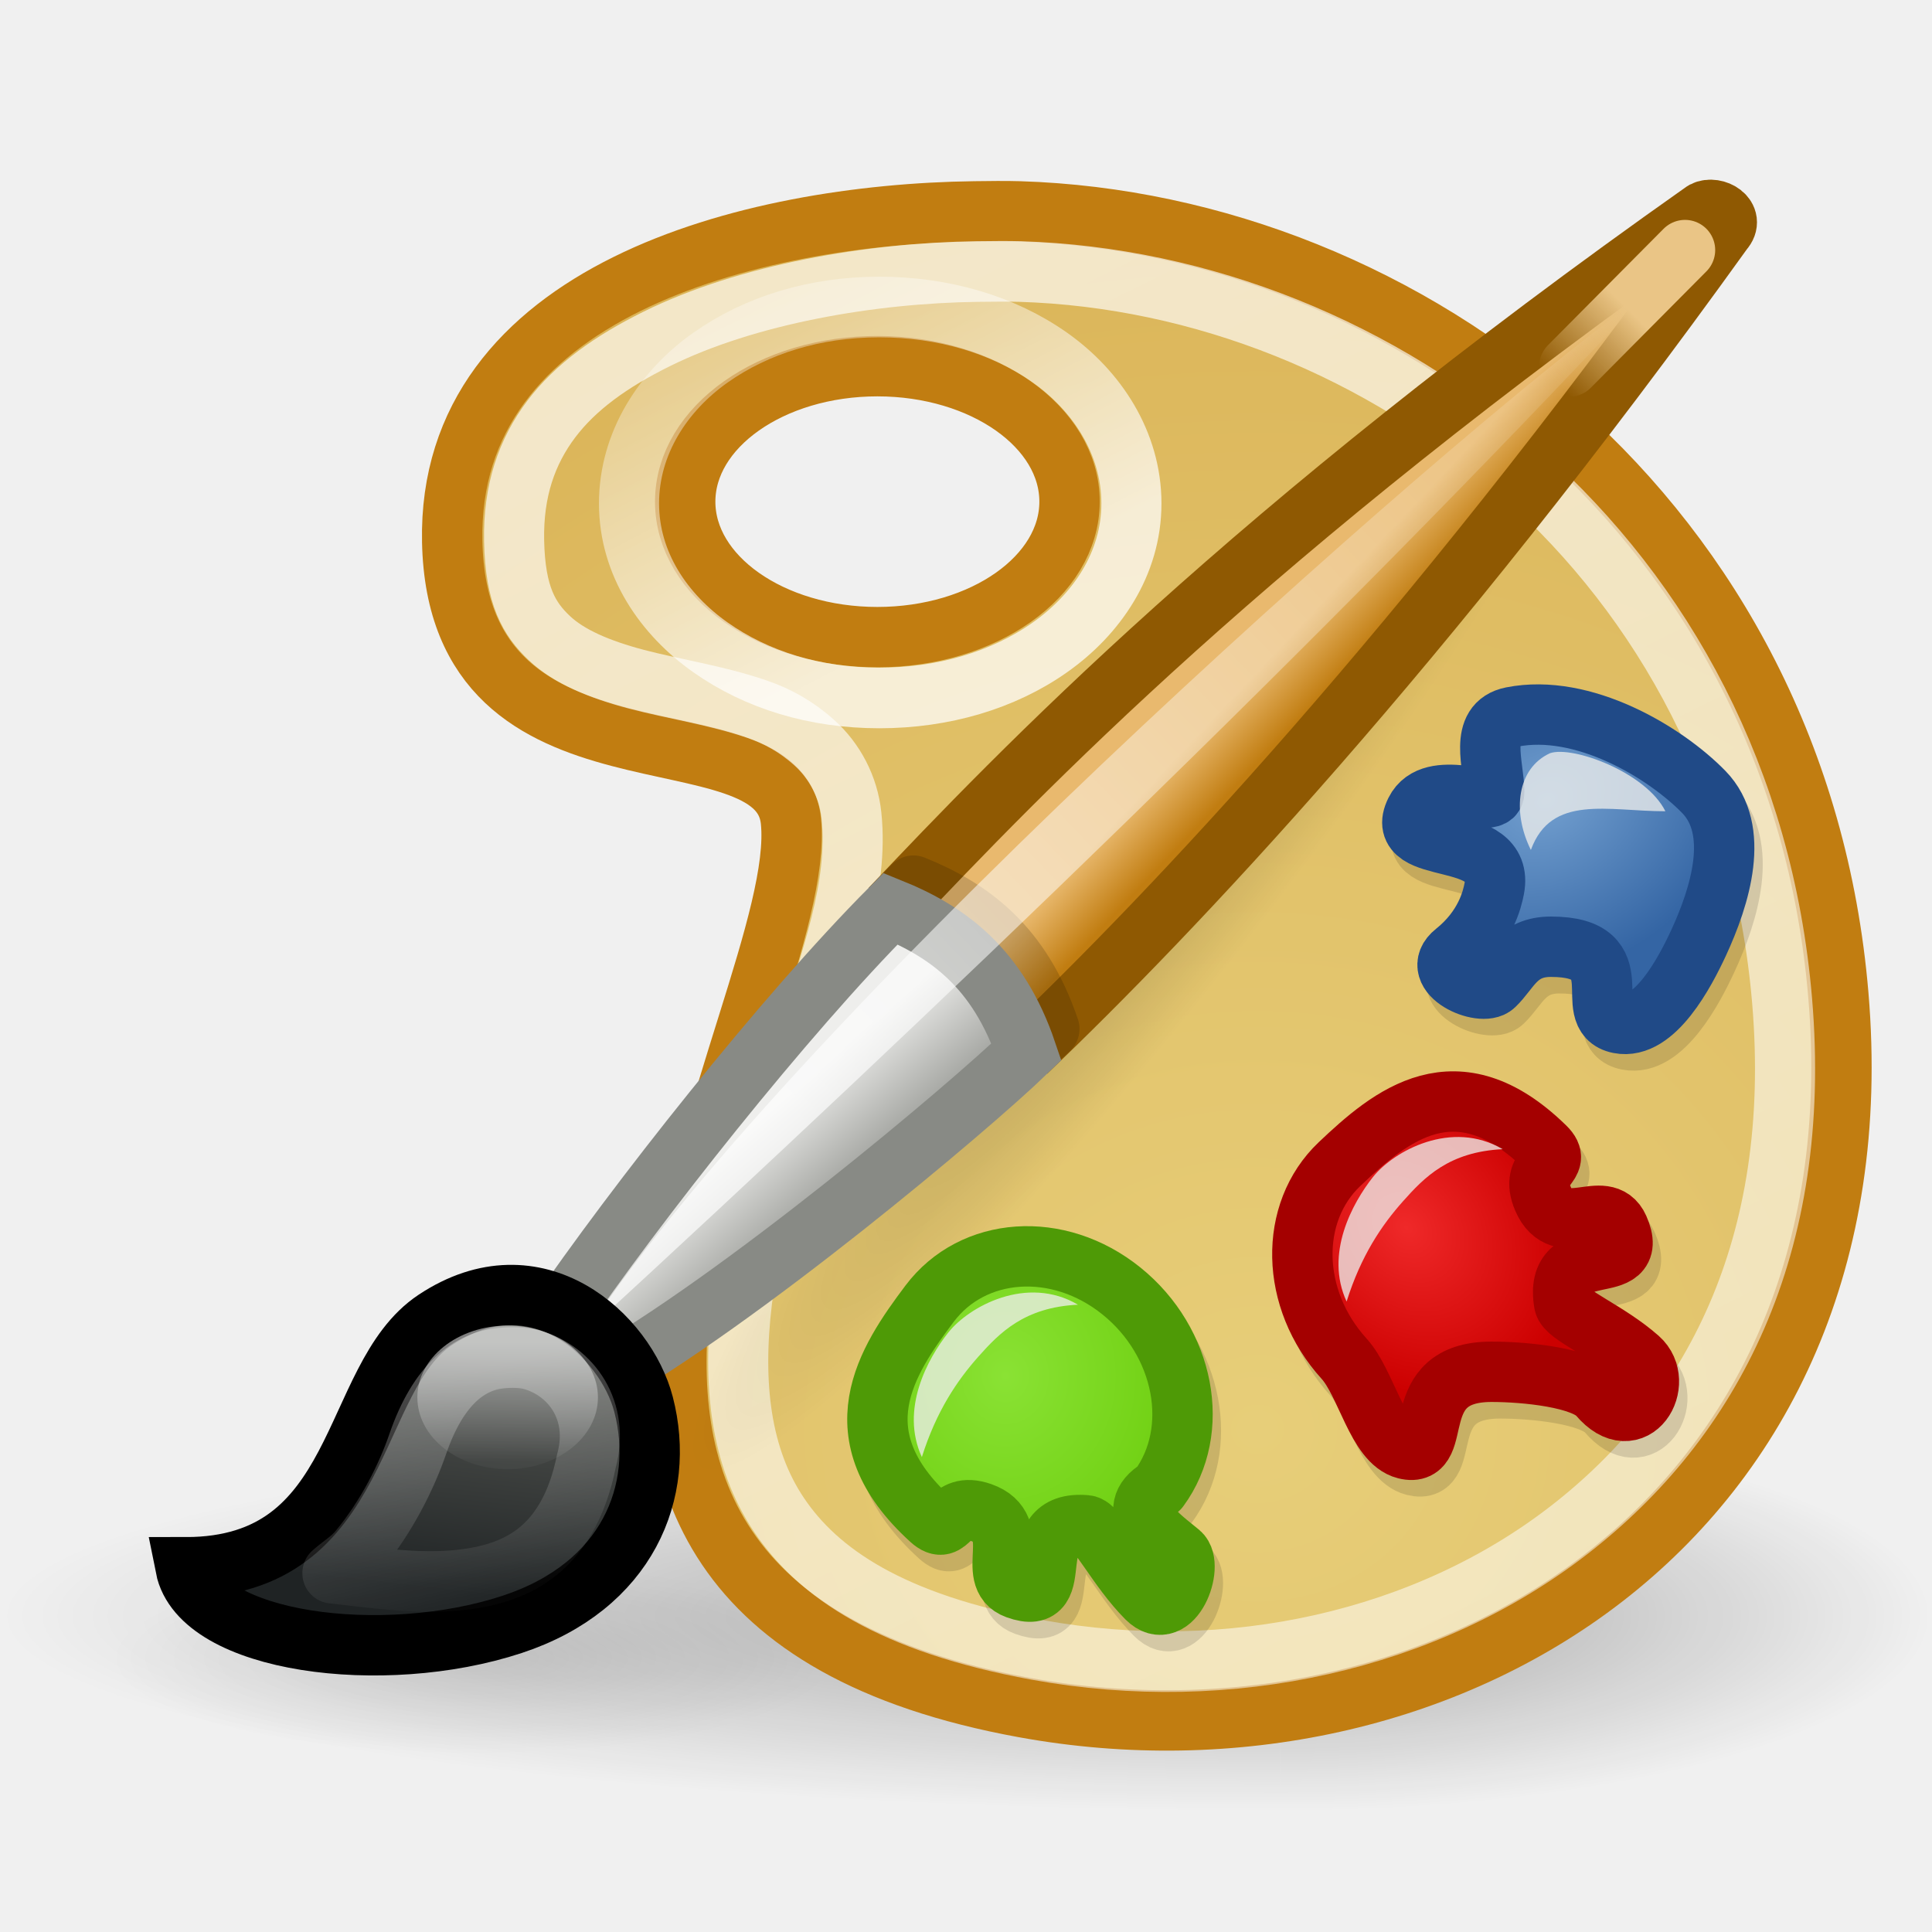
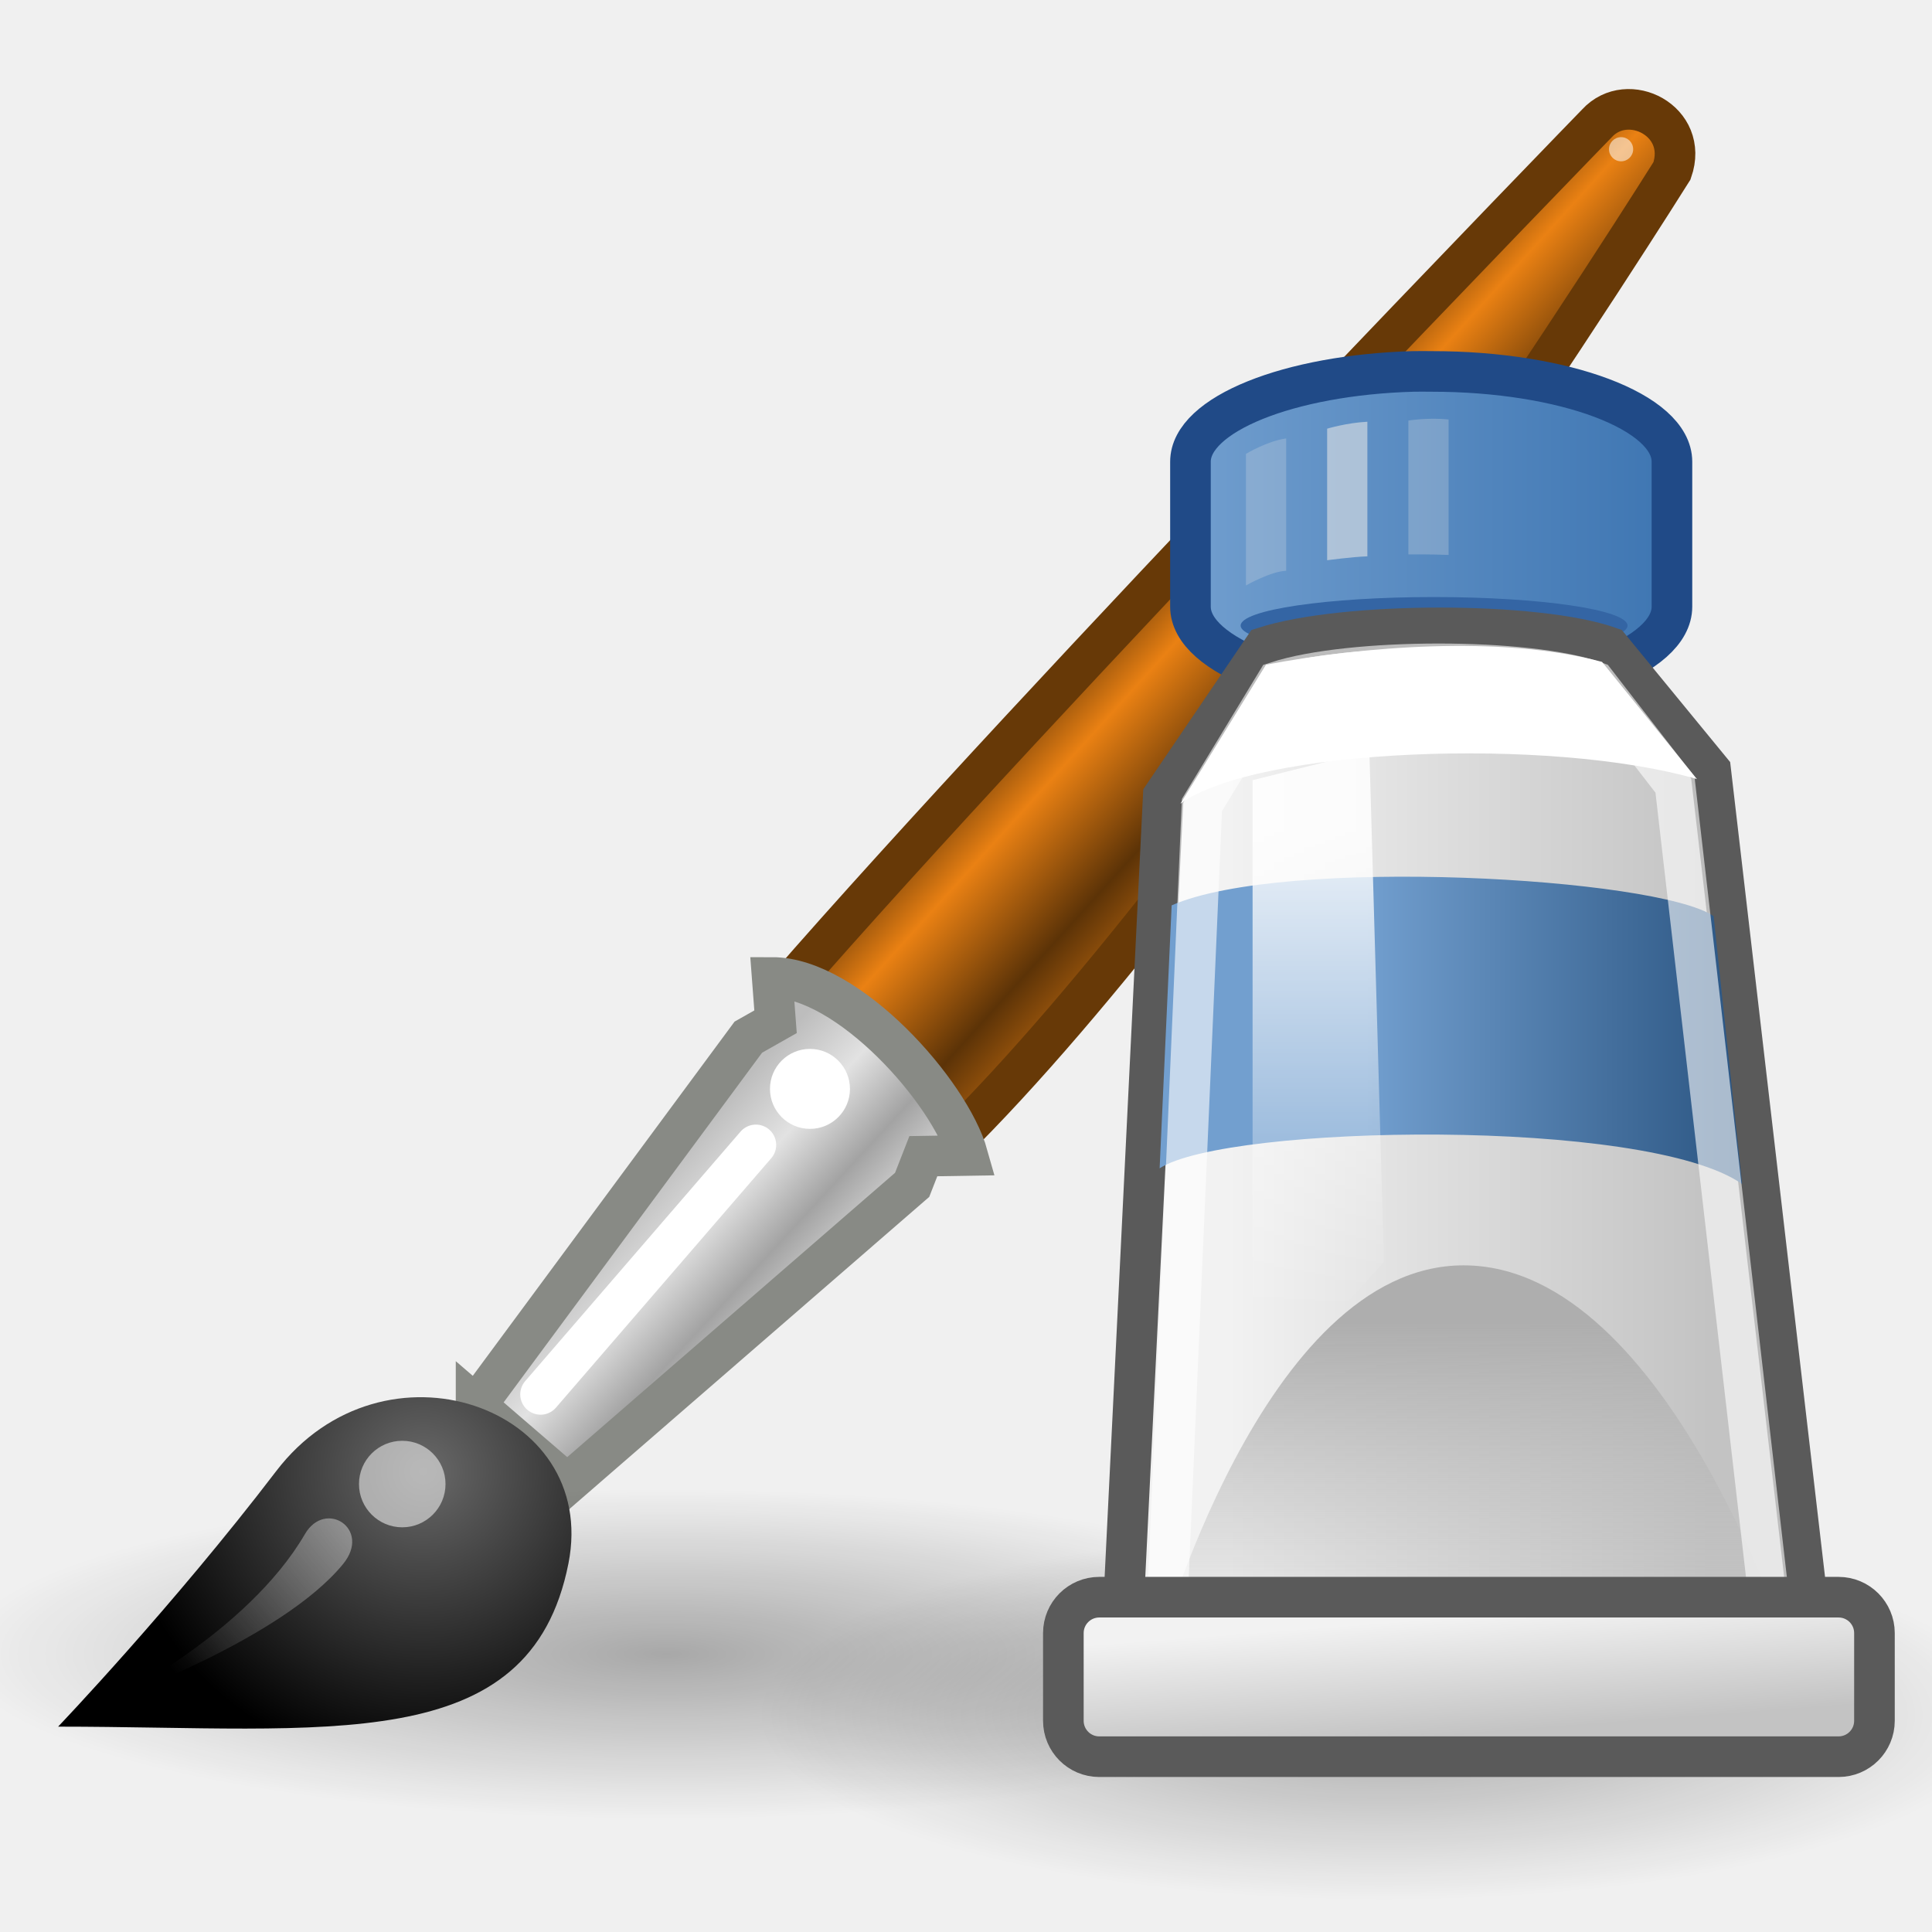
- <svg xmlns="http://www.w3.org/2000/svg" xmlns:xlink="http://www.w3.org/1999/xlink" width="32" height="32" id="svg2" version="1.0">
-   <defs id="defs4">
-     <linearGradient id="linearGradient3310">
-       <stop style="stop-color:#c17d11;stop-opacity:1" offset="0" id="stop3312" />
-       <stop style="stop-color:#e9b96e;stop-opacity:1" offset="1" id="stop3314" />
+ <svg xmlns="http://www.w3.org/2000/svg" xmlns:xlink="http://www.w3.org/1999/xlink" width="48" height="48" id="svg9121" version="1.1">
+   <defs id="defs3">
+     <linearGradient id="linearGradient6835">
+       <stop style="stop-color:#ffffff;stop-opacity:1;" offset="0" id="stop6837" />
+       <stop style="stop-color:#ffffff;stop-opacity:0;" offset="1" id="stop6839" />
    </linearGradient>
-     <linearGradient id="linearGradient3301">
-       <stop style="stop-color:#ffffff;stop-opacity:1;" offset="0" id="stop3304" />
-       <stop style="stop-color:#ffffff;stop-opacity:0;" offset="1" id="stop3306" />
+     <linearGradient id="linearGradient6748">
+       <stop style="stop-color:#729fcf;stop-opacity:1;" offset="0" id="stop6750" />
+       <stop style="stop-color:#2b5582;stop-opacity:1;" offset="1" id="stop6752" />
    </linearGradient>
-     <linearGradient id="linearGradient3315">
-       <stop style="stop-color:#000000;stop-opacity:1;" offset="0" id="stop3317" />
-       <stop style="stop-color:#000000;stop-opacity:0;" offset="1" id="stop3319" />
+     <linearGradient id="linearGradient6721">
+       <stop style="stop-color:#729fcf;stop-opacity:1;" offset="0" id="stop6723" />
+       <stop style="stop-color:#3c74b1;stop-opacity:1;" offset="1" id="stop6725" />
    </linearGradient>
-     <linearGradient id="linearGradient3299">
-       <stop id="stop3301" offset="0" style="stop-color:white;stop-opacity:1;" />
-       <stop id="stop3303" offset="1" style="stop-color:#ffffff;stop-opacity:0.521" />
+     <linearGradient id="linearGradient6651">
+       <stop style="stop-color:#f2f2f2;stop-opacity:1;" offset="0" id="stop6653" />
+       <stop style="stop-color:#c3c3c3;stop-opacity:1;" offset="1" id="stop6655" />
    </linearGradient>
-     <linearGradient id="linearGradient3266">
-       <stop style="stop-color:#000000;stop-opacity:1;" offset="0" id="stop3268" />
-       <stop style="stop-color:#000000;stop-opacity:0;" offset="1" id="stop3270" />
+     <linearGradient id="linearGradient6629">
+       <stop style="stop-color:#aeaeae;stop-opacity:1;" offset="0" id="stop6631" />
+       <stop style="stop-color:#c4c4c4;stop-opacity:0;" offset="1" id="stop6633" />
    </linearGradient>
-     <linearGradient id="linearGradient3222">
-       <stop style="stop-color:#eac586;stop-opacity:1;" offset="0" id="stop3224" />
-       <stop style="stop-color:#eac586;stop-opacity:0;" offset="1" id="stop3226" />
+     <linearGradient id="linearGradient2446">
+       <stop style="stop-color:#ffffff;stop-opacity:1;" offset="0" id="stop2448" />
+       <stop style="stop-color:#ffffff;stop-opacity:0;" offset="1" id="stop2450" />
    </linearGradient>
-     <linearGradient id="linearGradient2911">
-       <stop style="stop-color:#8ae234;stop-opacity:1" offset="0" id="stop2913" />
-       <stop style="stop-color:#73d216;stop-opacity:1" offset="1" id="stop2915" />
+     <linearGradient id="linearGradient6975">
+       <stop style="stop-color:#000000;stop-opacity:1;" offset="0" id="stop6977" />
+       <stop style="stop-color:#000000;stop-opacity:0;" offset="1" id="stop6979" />
    </linearGradient>
-     <linearGradient id="linearGradient2892">
-       <stop style="stop-color:black;stop-opacity:1;" offset="0" id="stop2894" />
-       <stop style="stop-color:black;stop-opacity:0;" offset="1" id="stop2896" />
+     <linearGradient id="linearGradient6963">
+       <stop style="stop-color:#696969;stop-opacity:1;" offset="0" id="stop6965" />
+       <stop style="stop-color:#000000;stop-opacity:1;" offset="1" id="stop6967" />
    </linearGradient>
-     <linearGradient id="linearGradient2880">
-       <stop id="stop2882" offset="0" style="stop-color:#729fcf;stop-opacity:1" />
-       <stop id="stop2884" offset="1" style="stop-color:#3465a4;stop-opacity:1" />
+     <linearGradient id="linearGradient6951">
+       <stop style="stop-color:#6e3d09;stop-opacity:1;" offset="0" id="stop6953" />
+       <stop id="stop6959" offset="0.242" style="stop-color:#ea8113;stop-opacity:1;" />
+       <stop style="stop-color:#5c3307;stop-opacity:1;" offset="0.621" id="stop6961" />
+       <stop style="stop-color:#e07c12;stop-opacity:1;" offset="1" id="stop6955" />
    </linearGradient>
-     <linearGradient id="linearGradient2866">
-       <stop style="stop-color:#ef2929;stop-opacity:1" offset="0" id="stop2868" />
-       <stop style="stop-color:#cc0000;stop-opacity:1" offset="1" id="stop2870" />
+     <linearGradient id="linearGradient6939">
+       <stop style="stop-color:#bdbdbd;stop-opacity:1;" offset="0" id="stop6941" />
+       <stop id="stop6947" offset="0.333" style="stop-color:#e2e2e2;stop-opacity:1;" />
+       <stop style="stop-color:#a3a3a3;stop-opacity:1;" offset="0.667" id="stop6949" />
+       <stop style="stop-color:#dddddd;stop-opacity:1;" offset="1" id="stop6943" />
    </linearGradient>
-     <linearGradient id="linearGradient3235">
-       <stop id="stop3237" offset="0" style="stop-color:#eeeeec;stop-opacity:1" />
-       <stop id="stop3239" offset="1" style="stop-color:#888a85;stop-opacity:1" />
-     </linearGradient>
-     <linearGradient id="linearGradient3201">
-       <stop style="stop-color:#e7ce79;stop-opacity:1" offset="0" id="stop3203" />
-       <stop style="stop-color:#c17d11;stop-opacity:1" offset="1" id="stop3205" />
-     </linearGradient>
-     <linearGradient id="linearGradient3171">
-       <stop id="stop3173" offset="0" style="stop-color:white;stop-opacity:1;" />
-       <stop id="stop3175" offset="1" style="stop-color:white;stop-opacity:0.068" />
-     </linearGradient>
-     <linearGradient id="linearGradient3126">
-       <stop style="stop-color:#555753;stop-opacity:1" offset="0" id="stop3128" />
-       <stop style="stop-color:#1f2324;stop-opacity:1" offset="1" id="stop3130" />
-     </linearGradient>
-     <linearGradient id="linearGradient3088">
-       <stop style="stop-color:white;stop-opacity:1;" offset="0" id="stop3090" />
-       <stop style="stop-color:white;stop-opacity:0.346" offset="1" id="stop3092" />
-     </linearGradient>
-     <radialGradient xlink:href="#linearGradient2866" id="radialGradient2872" cx="32.45" cy="33.609" fx="32.45" fy="33.609" r="5.038" gradientTransform="matrix(0.4055182,0.4466964,0.3522391,-0.3270118,-1.702982,16.82678)" gradientUnits="userSpaceOnUse" />
-     <radialGradient xlink:href="#linearGradient2880" id="radialGradient2878" gradientUnits="userSpaceOnUse" gradientTransform="matrix(-0.5456696,0.4510861,-0.4014502,-0.404203,58.25626,12.82189)" cx="33.291" cy="36.07" fx="33.291" fy="36.07" r="5.038" />
-     <radialGradient xlink:href="#linearGradient2911" id="radialGradient2917" cx="23.538" cy="36.025" fx="23.538" fy="36.025" r="4.245" gradientTransform="matrix(0.5990552,0,0,0.6719593,2.55202,-1.420654)" gradientUnits="userSpaceOnUse" />
-     <radialGradient xlink:href="#linearGradient2892" id="radialGradient3832" gradientUnits="userSpaceOnUse" cx="6.5" cy="23.5" fx="6.5" fy="23.5" r="4.5" />
-     <radialGradient xlink:href="#linearGradient2892" id="radialGradient3834" gradientUnits="userSpaceOnUse" cx="6.5" cy="23.5" fx="6.5" fy="23.5" r="4.5" />
-     <linearGradient xlink:href="#linearGradient3088" id="linearGradient3236" gradientUnits="userSpaceOnUse" x1="21.425" y1="14.769" x2="16.64" y2="5.5" gradientTransform="matrix(0.6479641,0,0,0.6466755,1.780512,0.2884843)" />
-     <linearGradient xlink:href="#linearGradient3299" id="linearGradient3238" gradientUnits="userSpaceOnUse" x1="15.3" y1="9.144" x2="51.568" y2="83.076" gradientTransform="matrix(0.6479641,0,0,0.6466755,1.780512,0.2884843)" />
-     <radialGradient xlink:href="#linearGradient3266" id="radialGradient3274" cx="28.469" cy="23.214" fx="28.469" fy="23.214" r="12.367" gradientTransform="matrix(0.1675436,0.1340677,-0.9393554,1.173907,43.93767,-7.586747)" gradientUnits="userSpaceOnUse" />
-     <radialGradient xlink:href="#linearGradient3201" id="radialGradient3297" cx="28.658" cy="33.987" fx="28.658" fy="33.987" r="18.572" gradientTransform="matrix(3.847355,0,0,3.549434,-89.43099,-96.97323)" gradientUnits="userSpaceOnUse" />
-     <radialGradient xlink:href="#linearGradient3315" id="radialGradient3321" cx="10.562" cy="46.062" fx="10.562" fy="46.062" r="8.562" gradientTransform="matrix(1,0,0,0.5328467,0,21.51825)" gradientUnits="userSpaceOnUse" />
-     <linearGradient xlink:href="#linearGradient3171" id="linearGradient3237" gradientUnits="userSpaceOnUse" gradientTransform="matrix(0.416262,0,0,0.4621325,3.323814,4.661822)" x1="9.344" y1="38.812" x2="10.925" y2="46.821" />
-     <linearGradient xlink:href="#linearGradient3126" id="linearGradient3240" gradientUnits="userSpaceOnUse" gradientTransform="matrix(0.6366644,0,0,0.8125252,0.844444,-8.905373)" x1="10.593" y1="38.582" x2="10.165" y2="43.382" />
-     <linearGradient xlink:href="#linearGradient3171" id="linearGradient3252" gradientUnits="userSpaceOnUse" x1="12.187" y1="38.012" x2="12.187" y2="39.532" />
-     <linearGradient xlink:href="#linearGradient3222" id="linearGradient3270" gradientUnits="userSpaceOnUse" gradientTransform="matrix(0.5123881,-5.3884331e-2,-0.164753,0.5392295,8.246761,4.383016)" x1="38.289" y1="5.254" x2="36.611" y2="7.331" />
-     <linearGradient xlink:href="#linearGradient3235" id="linearGradient3276" gradientUnits="userSpaceOnUse" gradientTransform="matrix(0.5123881,-5.3884331e-2,-0.164753,0.5392295,8.308288,2.866568)" x1="19.635" y1="29.591" x2="23.529" y2="33.485" />
-     <linearGradient xlink:href="#linearGradient3310" id="linearGradient3279" gradientUnits="userSpaceOnUse" gradientTransform="matrix(0.5123881,-5.3884331e-2,-0.164753,0.5392295,8.308288,2.866568)" x1="33.176" y1="18.658" x2="31.181" y2="17.177" />
-     <linearGradient xlink:href="#linearGradient3301" id="linearGradient3308" x1="18.188" y1="28.625" x2="41.438" y2="6.188" gradientUnits="userSpaceOnUse" gradientTransform="matrix(0.6366643,0,0,0.6410304,1.481105,-2.4808346e-2)" />
-     <linearGradient xlink:href="#linearGradient3299" id="linearGradient7984" gradientUnits="userSpaceOnUse" gradientTransform="matrix(0.6479641,0,0,0.6466755,1.780512,0.2884843)" x1="15.3" y1="9.144" x2="51.568" y2="83.076" />
-     <linearGradient xlink:href="#linearGradient3088" id="linearGradient7988" gradientUnits="userSpaceOnUse" gradientTransform="matrix(0.6479641,0,0,0.6466755,1.780512,0.2884843)" x1="21.425" y1="14.769" x2="16.64" y2="5.5" />
-     <linearGradient xlink:href="#linearGradient3171" id="linearGradient7992" gradientUnits="userSpaceOnUse" gradientTransform="matrix(0.416262,0,0,0.4621325,3.323814,4.661822)" x1="9.344" y1="38.812" x2="10.925" y2="46.821" />
+     <linearGradient xlink:href="#linearGradient6939" id="linearGradient6945" x1="19.395" y1="30.001" x2="23.109" y2="33.439" gradientUnits="userSpaceOnUse" gradientTransform="matrix(1.008875,0,0,1.008875,-4.270998,-0.00631285)" />
+     <linearGradient xlink:href="#linearGradient6951" id="linearGradient6957" x1="28.059" y1="18.868" x2="33.437" y2="23.743" gradientUnits="userSpaceOnUse" gradientTransform="matrix(1.008875,0,0,1.008875,-4.270998,-0.00631285)" />
+     <radialGradient xlink:href="#linearGradient6963" id="radialGradient6969" cx="15.415" cy="35.357" fx="15.415" fy="35.357" r="7.579" gradientTransform="matrix(1.003482,0,0,0.9779245,-4.953061,1.979933)" gradientUnits="userSpaceOnUse" />
+     <radialGradient xlink:href="#linearGradient6975" id="radialGradient6981" cx="26.782" cy="42.343" fx="26.782" fy="42.343" r="14.407" gradientTransform="matrix(1,0,0,0.282209,0,30.39355)" gradientUnits="userSpaceOnUse" />
+     <linearGradient xlink:href="#linearGradient2446" id="linearGradient2452" x1="13.236" y1="37.752" x2="7.752" y2="42.282" gradientUnits="userSpaceOnUse" gradientTransform="matrix(0.8598619,0,0,0.8598619,-2.019343,5.599835)" />
+     <radialGradient xlink:href="#linearGradient6975" id="radialGradient6903" gradientUnits="userSpaceOnUse" gradientTransform="matrix(1,0,0,0.282209,0,30.39355)" cx="26.782" cy="42.343" fx="26.782" fy="42.343" r="14.407" />
+     <linearGradient xlink:href="#linearGradient6835" id="linearGradient7005" gradientUnits="userSpaceOnUse" x1="48.25" y1="54.75" x2="48.25" y2="71.25" gradientTransform="matrix(0.718914,0,0,0.718914,-1.897103,-20.68606)" />
+     <linearGradient xlink:href="#linearGradient6651" id="linearGradient7010" gradientUnits="userSpaceOnUse" gradientTransform="matrix(0.737307,0,0,0.770854,-8.532023,7.121636)" x1="60.169" y1="40.12" x2="60.441" y2="43.87" />
+     <linearGradient xlink:href="#linearGradient6748" id="linearGradient7014" gradientUnits="userSpaceOnUse" gradientTransform="matrix(0.718914,0,0,0.718914,-1.897103,-22.42481)" x1="49.853" y1="64.26" x2="62.768" y2="64.26" />
+     <linearGradient xlink:href="#linearGradient6629" id="linearGradient7017" gradientUnits="userSpaceOnUse" gradientTransform="matrix(0.888619,0,0,0.718914,-18.29768,9.471728)" x1="61.872" y1="29.615" x2="61.872" y2="41.459" />
+     <linearGradient xlink:href="#linearGradient6651" id="linearGradient7020" gradientUnits="userSpaceOnUse" gradientTransform="matrix(0.71944,0,0,0.718914,-7.696252,9.471728)" x1="53.169" y1="24.245" x2="69.691" y2="24.245" />
+     <linearGradient xlink:href="#linearGradient6721" id="linearGradient7025" gradientUnits="userSpaceOnUse" gradientTransform="matrix(0.862482,0,0,0.580718,-16.25697,11.01348)" x1="52.718" y1="2.316" x2="67.466" y2="2.316" />
  </defs>
  <g id="layer1">
-     <path style="opacity:0.1;fill:url(#radialGradient3321);fill-opacity:1;stroke:none" id="path3305" d="m 19.125,46.062 a 8.562,4.562 0 1 1 -17.125,0 a 8.562,4.562 0 1 1 17.125,0 z" transform="matrix(0.7063722,0,0,0.3512494,0.386693,11.27994)" />
-     <g id="g3828" transform="matrix(0.7999745,0,0,0.7186606,-13.59957,-6.651691)" style="opacity:0.303">
-       <path transform="matrix(0,-1,5.888889,0,-94.88889,53)" d="M 2,23.5 A 4.5,4.5 0 0 1 11,23.5 L 6.5,23.5 z" id="path3814" style="opacity:1;fill:url(#radialGradient3832);fill-opacity:1;fill-rule:evenodd;stroke:none" />
-       <path transform="matrix(0,-1,-3,0,114,53)" d="M 2,23.5 A 4.5,4.5 0 0 1 11,23.5 L 6.5,23.5 z" id="path3824" style="opacity:1;fill:url(#radialGradient3834);fill-opacity:1;fill-rule:evenodd;stroke:none" />
+     <path transform="matrix(1.078713,0,0,1.132941,5.490857,-5.366775)" d="m 41.189,42.343 a 14.407,4.066 0 1 1 -28.815,0 14.407,4.066 0 1 1 28.815,0 z" id="path6901" style="opacity:0.3;color:#000000;fill:url(#radialGradient6903);fill-opacity:1;fill-rule:nonzero;stroke:none;stroke-width:1;marker:none;visibility:visible;display:inline;overflow:visible" />
+     <path style="color:#000000;fill:url(#linearGradient6957);fill-opacity:1;fill-rule:nonzero;stroke:#673907;stroke-width:1.009;stroke-linecap:round;stroke-linejoin:miter;stroke-miterlimit:4;stroke-opacity:1;stroke-dasharray:none;stroke-dashoffset:0;marker:none;visibility:visible;display:inline;overflow:visible" d="m 19.497,24.6 4.102,3.834 C 30.85,21.309 41.54,4.244 41.54,4.244 41.973,3.009 40.443,2.23 39.677,3.063 c 0,0 -13.812,14.222 -20.18,21.537 z" id="path6937" />
+     <path style="color:#000000;fill:url(#linearGradient6945);fill-opacity:1;fill-rule:nonzero;stroke:#888a85;stroke-width:1.009;stroke-linecap:round;stroke-linejoin:miter;stroke-miterlimit:4;stroke-opacity:1;stroke-dasharray:none;stroke-dashoffset:0;marker:none;visibility:visible;display:inline;overflow:visible" d="m 11.828,34.918 2.266,1.951 8.568,-7.432 0.278,-0.712 1.104,-0.018 c -0.441,-1.576 -2.968,-4.422 -4.859,-4.422 l 0.083,1.1 -0.676,0.383 -6.764,9.151 z" id="path6935" />
+     <path style="opacity:0.3;color:#000000;fill:url(#radialGradient6981);fill-opacity:1;fill-rule:nonzero;stroke:none;stroke-width:1;marker:none;visibility:visible;display:inline;overflow:visible" id="path6973" d="m 41.189,42.343 a 14.407,4.066 0 1 1 -28.815,0 14.407,4.066 0 1 1 28.815,0 z" transform="matrix(1.222325,0,0,1.008875,-16.17248,-1.626723)" />
+     <path style="color:#000000;fill:url(#radialGradient6969);fill-opacity:1;fill-rule:nonzero;stroke:none;stroke-width:0.2;marker:none;visibility:visible;display:inline;overflow:visible" d="m 1.444,42.898 c 6.664,0 11.721,0.794 12.679,-4.055 0.772,-3.907 -4.601,-5.779 -7.263,-2.291 -2.565,3.36 -5.416,6.346 -5.416,6.346 z" id="path6933" />
+     <path style="opacity:0.528;color:#000000;fill:#ffffff;fill-opacity:1;fill-rule:nonzero;stroke:none;stroke-width:1;marker:none;visibility:visible;display:inline;overflow:visible" id="path6971" d="m 8.875,37.75 a 1.25,1.25 0 1 1 -2.5,0 1.25,1.25 0 1 1 2.5,0 z" transform="matrix(0.8598619,0,0,0.8598619,3.437317,4.411004)" />
+     <path transform="matrix(0.7948591,0,0,0.7948591,14.06261,-2.95274)" d="m 8.875,37.75 a 1.25,1.25 0 1 1 -2.5,0 1.25,1.25 0 1 1 2.5,0 z" id="path6983" style="color:#000000;fill:#ffffff;fill-opacity:1;fill-rule:nonzero;stroke:none;stroke-width:1;marker:none;visibility:visible;display:inline;overflow:visible" />
+     <path style="color:#000000;fill:none;stroke:#ffffff;stroke-width:1.009;stroke-linecap:round;stroke-linejoin:round;stroke-miterlimit:4;stroke-opacity:1;stroke-dasharray:none;stroke-dashoffset:0;marker:none;visibility:visible;display:inline;overflow:visible" d="m 18.78,28.445 -5.35,6.198" id="path6985" />
+     <path style="opacity:0.428;color:#000000;fill:url(#linearGradient2452);fill-opacity:1;fill-rule:nonzero;stroke:none;stroke-width:1;marker:none;visibility:visible;display:inline;overflow:visible" d="m 2.769,42.237 c 0,0 3.371,-1.656 4.807,-4.123 0.508,-0.873 1.659,-0.128 0.95,0.741 -1.531,1.877 -5.757,3.382 -5.757,3.382 z" id="path1571" />
+     <path style="opacity:0.533;color:#000000;fill:#ffffff;fill-opacity:1;fill-rule:nonzero;stroke:none;stroke-width:1;marker:none;visibility:visible;display:inline;overflow:visible" id="path2454" d="m 8.875,37.75 a 1.25,1.25 0 1 1 -2.5,0 1.25,1.25 0 1 1 2.5,0 z" transform="matrix(0.239978,0,0,0.239978,38.44561,-5.351502)" />
+     <g id="g7038" transform="matrix(1.008875,0,0,1.008875,-0.3293708,1.812542)">
+       <path id="path6659" d="m 35.127,7.35 c -3.058,0.087 -5.484,1.056 -5.484,2.224 0,0.278 0,3.292 0,3.57 0,1.226 2.671,2.224 5.941,2.224 3.27,0 5.916,-0.999 5.916,-2.224 0,-0.278 0,-3.292 0,-3.57 0,-1.226 -2.646,-2.224 -5.916,-2.224 -0.153,0 -0.307,-0.004 -0.457,0 z" style="color:#000000;fill:url(#linearGradient7025);fill-opacity:1;fill-rule:nonzero;stroke:#204a87;stroke-width:1;stroke-linecap:round;stroke-linejoin:miter;stroke-miterlimit:4;stroke-opacity:1;stroke-dasharray:none;stroke-dashoffset:0;marker:none;visibility:visible;display:inline;overflow:visible" />
+       <path transform="matrix(0.886278,0,0,0.468914,-10.44392,-9.718859)" d="m 57.375,49.75 c 0,0.828 -2.406,1.5 -5.375,1.5 -2.969,0 -5.375,-0.672 -5.375,-1.5 0,-0.828 2.406,-1.5 5.375,-1.5 2.969,0 5.375,0.672 5.375,1.5 z" id="path6729" style="color:#000000;fill:#3465a4;fill-opacity:1;fill-rule:nonzero;stroke:none;stroke-width:1;marker:none;visibility:visible;display:inline;overflow:visible" />
+       <path id="path6617" d="m 27.926,39.155 1.047,-21.349 2.487,-3.664 c 1.971,-0.635 6.726,-0.635 8.507,0 l 2.487,3.032 2.618,22.486 -17.145,-0.505 z" style="color:#000000;fill:url(#linearGradient7020);fill-opacity:1;fill-rule:nonzero;stroke:#5a5a5a;stroke-width:1;stroke-linecap:round;stroke-linejoin:miter;stroke-miterlimit:4;stroke-opacity:1;stroke-dasharray:none;stroke-dashoffset:0;marker:none;visibility:visible;display:inline;overflow:visible" />
+       <path id="path6619" d="m 28.828,38.896 c 0,0 2.591,-9.532 7.54,-9.532 5.107,0 8.169,9.913 8.169,9.913 L 28.828,38.896 z" style="color:#000000;fill:url(#linearGradient7017);fill-opacity:1;fill-rule:nonzero;stroke:none;stroke-width:1;marker:none;visibility:visible;display:inline;overflow:visible" />
+       <path id="path6641" d="m 29.18,20.499 -0.296,6.475 c 1.662,-1.078 11.993,-1.264 14.344,0.388 L 42.526,20.764 C 41.128,19.811 31.943,19.286 29.18,20.499 z" style="color:#000000;fill:url(#linearGradient7014);fill-opacity:1;fill-rule:nonzero;stroke:none;stroke-width:1;marker:none;visibility:visible;display:inline;overflow:visible" />
+       <path style="opacity:0.594;color:#000000;fill:none;stroke:#ffffff;stroke-width:1;stroke-linecap:round;stroke-linejoin:miter;stroke-miterlimit:4;stroke-opacity:1;stroke-dasharray:none;stroke-dashoffset:0;marker:none;visibility:visible;display:inline;overflow:visible" d="m 29.049,38.222 0.877,-20.194 1.84,-3.033 c 1.819,-0.592 6.205,-0.592 7.848,0 L 41.575,17.528 44.027,38.776 29.049,38.222 z" id="path6670" />
+       <rect ry="0.884" rx="0.884" y="37.536" x="26.513" height="3.928" width="19.974" id="rect5742" style="color:#000000;fill:url(#linearGradient7010);fill-opacity:1;fill-rule:nonzero;stroke:#5a5a5a;stroke-width:1;stroke-linecap:round;stroke-linejoin:miter;stroke-miterlimit:4;stroke-opacity:1;stroke-dasharray:none;stroke-dashoffset:0;marker:none;visibility:visible;display:inline;overflow:visible" />
+       <path id="path6668" d="m 29.395,17.996 c 1.875,-1.366 9.098,-1.655 12.72,-0.607 l -2.337,-2.886 c -2.478,-0.667 -5.924,-0.376 -8.275,0.069 l -2.107,3.423 z" style="color:#000000;fill:#ffffff;fill-opacity:1;fill-rule:nonzero;stroke:none;stroke-width:1;marker:none;visibility:visible;display:inline;overflow:visible" />
+       <path id="path6833" d="m 31.173,17.416 0,15.457 3.235,-3.595 -0.359,-12.581 -2.876,0.719 z" style="opacity:0.861;color:#000000;fill:url(#linearGradient7005);fill-opacity:1;fill-rule:nonzero;stroke:none;stroke-width:1;marker:none;visibility:visible;display:inline;overflow:visible" />
+       <g style="opacity:0.578" id="g7033">
+         <path style="opacity:0.411;color:#000000;fill:#e6e7e6;fill-opacity:1;fill-rule:nonzero;stroke:none;stroke-width:1;marker:none;visibility:visible;display:inline;overflow:visible" d="m 31.009,9.381 0,3.24 c 0,0 0.611,-0.348 0.991,-0.361 L 32,9 c -0.482,0.069 -0.991,0.381 -0.991,0.381 z" id="path6666" />
+         <path id="path7029" d="m 33.009,8.76 0,3.24 c 0,0 0.611,-0.083 0.991,-0.096 l 0,-3.315 c -0.512,0.026 -0.991,0.171 -0.991,0.171 z" style="color:#000000;fill:#e6e7e6;fill-opacity:1;fill-rule:nonzero;stroke:none;stroke-width:1;marker:none;visibility:visible;display:inline;overflow:visible" />
+         <path style="opacity:0.444;color:#000000;fill:#e6e7e6;fill-opacity:1;fill-rule:nonzero;stroke:none;stroke-width:1;marker:none;visibility:visible;display:inline;overflow:visible" d="m 35.009,8.561 0,3.295 c 0,0 0.556,-0.005 0.991,0.014 l 0,-3.337 c -0.501,-0.052 -0.991,0.027 -0.991,0.027 z" id="path7031" />
+       </g>
    </g>
-     <path style="opacity:1;fill:url(#radialGradient3297);fill-opacity:1;fill-rule:evenodd;stroke:#c17d11;stroke-width:1;stroke-linecap:butt;stroke-linejoin:miter;stroke-miterlimit:4;stroke-opacity:1;stroke-dasharray:none" d="M 16.144,3.501 C 12.409,3.55 7.405,4.837 7.49,8.97 C 7.58,13.378 12.898,11.639 13.1,13.597 c 0.327,3.165 -6.477,12.796 3.86,14.684 C 23.861,29.541 31.185,25.214 30.449,16.482 C 29.788,8.629 23.335,3.701 16.88,3.501 c -0.236,-0.007 -0.487,-0.003 -0.736,0 z m -1.612,2.564 c 1.757,0 3.183,1.005 3.183,2.244 c 3e-07,1.238 -1.426,2.244 -3.183,2.244 c -1.757,0 -3.183,-1.005 -3.183,-2.244 c 0,-1.238 1.426,-2.244 3.183,-2.244 z" id="path2193" />
-     <path style="opacity:0.67;fill:none;stroke:url(#linearGradient7984);stroke-width:1.013;stroke-linecap:butt;stroke-linejoin:miter;stroke-miterlimit:4;stroke-opacity:1" id="path7982" d="m 16.062,4.188 c -1.79,0.023 -3.878,0.376 -5.406,1.125 C 9.886,5.69 9.283,6.118 8.875,6.656 C 8.467,7.194 8.233,7.845 8.25,8.688 c 0.019,0.919 0.256,1.308 0.594,1.625 C 9.174,10.623 9.689,10.837 10.312,11 c 0.618,0.162 1.353,0.269 2.031,0.5 c 0.348,0.118 0.663,0.289 0.969,0.562 c 0.337,0.3 0.575,0.734 0.625,1.219 c 0.123,1.179 -0.344,2.395 -0.781,3.781 c -0.439,1.391 -0.891,2.911 -1.062,4.312 c -0.171,1.398 -0.028,2.634 0.625,3.594 c 0.655,0.964 1.879,1.804 4.344,2.25 c 3.253,0.589 6.571,-0.159 8.969,-2 C 28.431,23.376 29.975,20.489 29.625,16.375 C 28.995,8.962 22.868,4.374 16.781,4.188 c -0.207,-0.006 -0.464,-0.003 -0.719,0 z" transform="matrix(0.9825611,0,0,0.9912705,0.4090755,0.3460465)" />
-     <path style="opacity:0.165;fill:url(#radialGradient3274);fill-opacity:1;fill-rule:evenodd;stroke:none" id="path3260" d="M 35.5,8.312 C 35.418,8.335 35.342,8.378 35.281,8.438 c -8.987,7.022 -13.617,12.354 -16.188,15.781 c -1.712,2.113 -3.604,5.271 -5.156,8.219 C 13.908,32.486 13.887,32.538 13.875,32.594 c -0.219,1.998 -0.077,4.013 0.781,5.781 C 14.715,38.498 14.822,38.592 14.953,38.634 C 15.083,38.675 15.224,38.661 15.344,38.594 C 19.36,36.283 24.502,31.406 25.875,29.812 C 28.811,26.457 33.524,20.521 38.469,11.125 C 38.56,10.937 38.522,10.711 38.375,10.562 C 37.596,9.8 36.756,9.05 35.875,8.406 C 35.768,8.325 35.633,8.292 35.5,8.312 z" transform="matrix(0.6366643,0,0,0.6410304,1.759646,5.5320405e-2)" />
-     <path style="fill:url(#linearGradient3279);fill-opacity:1;fill-rule:evenodd;stroke:#8f5902;stroke-width:1px;stroke-linecap:butt;stroke-linejoin:round;stroke-opacity:1" d="M 17.001,17.422 C 19.386,15.142 23.554,10.76 28.539,3.821 C 28.74,3.598 28.406,3.405 28.221,3.501 C 20.688,8.812 16.9,12.781 14.751,15.049" id="path3096" />
-     <path style="opacity:0.15;fill:#000000;fill-opacity:1;fill-rule:evenodd;stroke:#000000;stroke-width:1;stroke-linecap:butt;stroke-linejoin:round;stroke-miterlimit:4;stroke-opacity:1;stroke-dasharray:none" d="m 15.129,14.669 c 0.943,0.381 1.781,0.985 2.251,2.373 C 16.424,17.964 12.628,21.16 10.26,22.487 L 9.565,21.517 c 1.345,-1.968 3.803,-5.078 5.564,-6.848 z" id="path3316" />
-     <path style="opacity:0.736;fill:none;stroke:url(#linearGradient7988);stroke-width:1.013;stroke-linecap:butt;stroke-linejoin:miter;stroke-miterlimit:4;stroke-opacity:1" id="path7986" d="m 14.406,4.781 c -1.083,0 -2.063,0.299 -2.844,0.844 c -0.792,0.553 -1.375,1.425 -1.375,2.438 c 0,1.012 0.589,1.857 1.375,2.406 c 0.78,0.545 1.76,0.844 2.844,0.844 c 1.083,0 2.091,-0.296 2.875,-0.844 c 0.786,-0.549 1.375,-1.394 1.375,-2.406 c 0,-1.012 -0.583,-1.884 -1.375,-2.438 C 16.497,5.077 15.49,4.781 14.406,4.781 z" transform="matrix(0.9825611,0,0,0.9912705,0.4090755,0.3460465)" />
-     <path style="fill:url(#linearGradient3276);fill-opacity:1;fill-rule:evenodd;stroke:#888a85;stroke-width:1px;stroke-linecap:butt;stroke-linejoin:miter;stroke-opacity:1" d="m 14.751,15.049 c 0.943,0.381 1.781,0.985 2.251,2.373 C 16.046,18.345 12.25,21.54 9.882,22.868 L 9.187,21.897 C 10.532,19.929 12.99,16.819 14.751,15.049 z" id="path3098" />
-     <g id="g3292" transform="matrix(0.6366643,0,0,0.6410304,2.258454,0.888965)" style="opacity:0.13">
-       <path id="path3286" d="m 26.824,37.496 c -0.981,0.593 0.072,1.274 0.545,1.671 c 0.375,0.315 -0.188,1.835 -0.861,1.163 C 25.734,39.556 25.235,38.478 24.931,38.451 c -1.747,-0.159 -0.402,2.148 -1.808,1.641 c -0.841,-0.304 0.205,-1.578 -0.918,-1.969 c -0.892,-0.311 -0.804,0.644 -1.32,0.179 C 18.456,36.111 19.733,34.209 20.857,32.723 c 1.124,-1.486 3.345,-1.645 4.992,-0.328 c 1.647,1.317 2.084,3.603 0.975,5.101 z" style="fill:#000000;fill-opacity:1;fill-rule:evenodd;stroke:#000000;stroke-width:1.565;stroke-linecap:butt;stroke-linejoin:round;stroke-miterlimit:5;stroke-opacity:1" />
-       <path id="path3288" d="m 35.475,34.484 c 0.895,0 2.396,0.151 2.791,0.616 c 0.924,1.086 1.744,-0.343 1.041,-0.96 c -0.81,-0.711 -1.886,-1.12 -1.939,-1.422 c -0.304,-1.736 2.025,-0.583 1.416,-1.948 c -0.364,-0.817 -1.495,0.338 -1.968,-0.754 c -0.375,-0.868 0.548,-0.859 0.057,-1.337 c -2.311,-2.249 -4.024,-0.811 -5.351,0.44 c -1.327,1.25 -1.287,3.488 0.119,5.026 c 0.578,0.632 0.861,2.151 1.598,2.334 c 1.057,0.262 -0.016,-1.995 2.236,-1.995 z" style="fill:#000000;fill-opacity:1;fill-rule:evenodd;stroke:#000000;stroke-width:1.565;stroke-linecap:butt;stroke-linejoin:round;stroke-miterlimit:5;stroke-opacity:1" />
-       <path id="path3290" d="m 37.021,23.5 c -0.881,0 -1.057,0.608 -1.472,1 c -0.329,0.311 -1.717,-0.304 -1.025,-0.853 c 0.798,-0.632 0.973,-1.378 1.025,-1.646 C 35.847,20.459 32.892,21.208 33.5,20 c 0.443,-0.88 2.052,-0.042 2.048,-0.498 c -0.007,-0.703 -0.42,-1.765 0.461,-1.938 C 37.862,17.198 39.995,18.476 41,19.5 c 0.961,0.979 0.428,2.691 -0.14,3.907 c -0.347,0.743 -1.142,2.255 -2.065,2.073 c -1.046,-0.207 0.444,-1.98 -1.775,-1.98 z" style="fill:#000000;fill-opacity:1;fill-rule:evenodd;stroke:#000000;stroke-width:1.565;stroke-linecap:butt;stroke-linejoin:round;stroke-miterlimit:5;stroke-opacity:1" />
-     </g>
-     <path style="opacity:0.68;fill:url(#linearGradient3308);fill-opacity:1;fill-rule:evenodd;stroke:none" d="M 9.718,22.051 C 13.29,16.6 24.793,6.535 27.266,4.863 C 22.004,10.506 15.419,16.813 9.718,22.051 z" id="path3299" />
-     <path style="fill:url(#radialGradient2917);fill-opacity:1;fill-rule:evenodd;stroke:#4e9a06;stroke-width:1;stroke-linecap:butt;stroke-linejoin:round;stroke-miterlimit:5;stroke-opacity:1" d="m 19.196,24.653 c -0.625,0.38 0.046,0.817 0.347,1.071 c 0.239,0.202 -0.12,1.177 -0.548,0.746 C 18.501,25.973 18.184,25.282 17.99,25.264 c -1.112,-0.102 -0.256,1.377 -1.151,1.052 c -0.536,-0.195 0.131,-1.011 -0.584,-1.262 c -0.568,-0.199 -0.512,0.413 -0.84,0.115 c -1.547,-1.404 -0.734,-2.623 -0.018,-3.576 c 0.716,-0.952 2.13,-1.055 3.178,-0.21 c 1.049,0.845 1.327,2.31 0.621,3.27 z" id="path1937" />
-     <path style="opacity:0.77;fill:#eeeeec;fill-opacity:1;fill-rule:evenodd;stroke:none" d="M 17.855,21.61 C 17.006,21.111 16.047,21.641 15.707,22.071 C 15.366,22.501 14.904,23.342 15.269,24.134 C 15.509,23.372 15.854,22.865 16.204,22.471 C 16.555,22.077 16.964,21.653 17.855,21.61 z" id="path2836" />
-     <path style="fill:url(#linearGradient3240);fill-opacity:1;fill-rule:evenodd;stroke:#000000;stroke-width:1;stroke-linecap:butt;stroke-linejoin:miter;stroke-miterlimit:4;stroke-opacity:1" d="m 3.073,25.959 c 2.988,0.001 2.687,-3.136 4.138,-4.098 c 1.681,-1.114 3.155,0.266 3.449,1.403 c 0.371,1.434 -0.265,3.01 -2.175,3.64 C 6.343,27.611 3.321,27.209 3.073,25.959 z" id="path3100" />
-     <path style="opacity:0.291;fill:none;stroke:url(#linearGradient7992);stroke-width:1.013;stroke-linecap:butt;stroke-linejoin:round;stroke-miterlimit:5;stroke-opacity:1;stroke-dasharray:none" id="path7990" d="M 8.031,22.344 C 7.51,22.394 6.979,22.76 6.625,23.781 c -0.186,0.536 -0.524,1.215 -1,1.781 c -0.124,0.147 -0.29,0.246 -0.438,0.375 c 0.694,0.079 1.394,0.176 2.031,0.125 C 7.776,26.018 8.251,25.883 8.625,25.594 C 8.999,25.305 9.313,24.831 9.469,24.062 C 9.7,23.219 9.209,22.562 8.562,22.375 C 8.402,22.329 8.205,22.327 8.031,22.344 z" transform="matrix(0.9825611,0,0,0.9912705,0.4090755,0.3460465)" />
-     <path style="opacity:0.5;fill:url(#linearGradient3252);fill-opacity:1;fill-rule:evenodd;stroke:none" id="path3177" d="m 13.325,38.708 a 1.138,0.917 0 1 1 -2.276,0 a 1.138,0.917 0 1 1 2.276,0 z" transform="matrix(1.314126,0,0,1.296721,-7.607003,-27.04848)" />
-     <path style="fill:url(#radialGradient2872);fill-opacity:1;fill-rule:evenodd;stroke:#a40000;stroke-width:1;stroke-linecap:butt;stroke-linejoin:round;stroke-miterlimit:5;stroke-opacity:1" d="m 24.703,22.721 c 0.57,0 1.525,0.097 1.777,0.395 C 27.068,23.812 27.59,22.896 27.143,22.501 c -0.516,-0.456 -1.201,-0.718 -1.235,-0.912 c -0.193,-1.113 1.289,-0.373 0.902,-1.249 C 26.578,19.817 25.858,20.557 25.557,19.857 c -0.239,-0.556 0.349,-0.551 0.036,-0.857 C 24.122,17.559 23.031,18.481 22.186,19.282 c -0.845,0.802 -0.819,2.236 0.076,3.222 c 0.368,0.405 0.548,1.379 1.017,1.496 c 0.673,0.168 -0.01,-1.279 1.424,-1.279 z" id="path2852" />
-     <path style="fill:none;stroke:url(#linearGradient3270);stroke-width:1px;stroke-linecap:round;stroke-linejoin:miter;stroke-opacity:1" d="M 27.909,4.142 L 25.993,6.071" id="path3212" />
-     <path style="fill:url(#radialGradient2878);fill-opacity:1;fill-rule:evenodd;stroke:#204a87;stroke-width:1;stroke-linecap:butt;stroke-linejoin:round;stroke-miterlimit:5;stroke-opacity:1" d="m 25.687,15.681 c -0.561,0 -0.673,0.39 -0.937,0.641 C 24.54,16.521 23.657,16.126 24.097,15.775 c 0.508,-0.405 0.619,-0.883 0.652,-1.055 c 0.191,-0.989 -1.691,-0.508 -1.304,-1.283 c 0.282,-0.564 1.307,-0.027 1.304,-0.319 c -0.004,-0.451 -0.267,-1.131 0.293,-1.242 c 1.18,-0.234 2.538,0.585 3.178,1.241 C 28.833,13.744 28.493,14.841 28.132,15.621 c -0.221,0.476 -0.727,1.446 -1.314,1.329 c -0.666,-0.132 0.282,-1.269 -1.13,-1.269 z" id="path2876" />
-     <path style="opacity:0.77;fill:#eeeeec;fill-opacity:1;fill-rule:evenodd;stroke:none" d="M 25.674,12.475 C 25.13,12.724 25.038,13.437 25.356,14.078 C 25.695,13.15 26.629,13.437 27.584,13.437 C 27.266,12.796 26.054,12.347 25.674,12.475 z" id="path2886" />
-     <path style="opacity:0.77;fill:#eeeeec;fill-opacity:1;fill-rule:evenodd;stroke:none" d="M 24.89,19.034 C 24.041,18.536 23.082,19.065 22.741,19.495 C 22.401,19.925 21.938,20.766 22.304,21.558 C 22.543,20.796 22.888,20.289 23.239,19.896 C 23.59,19.502 23.998,19.077 24.89,19.034 z" id="path3280" />
  </g>
</svg>
